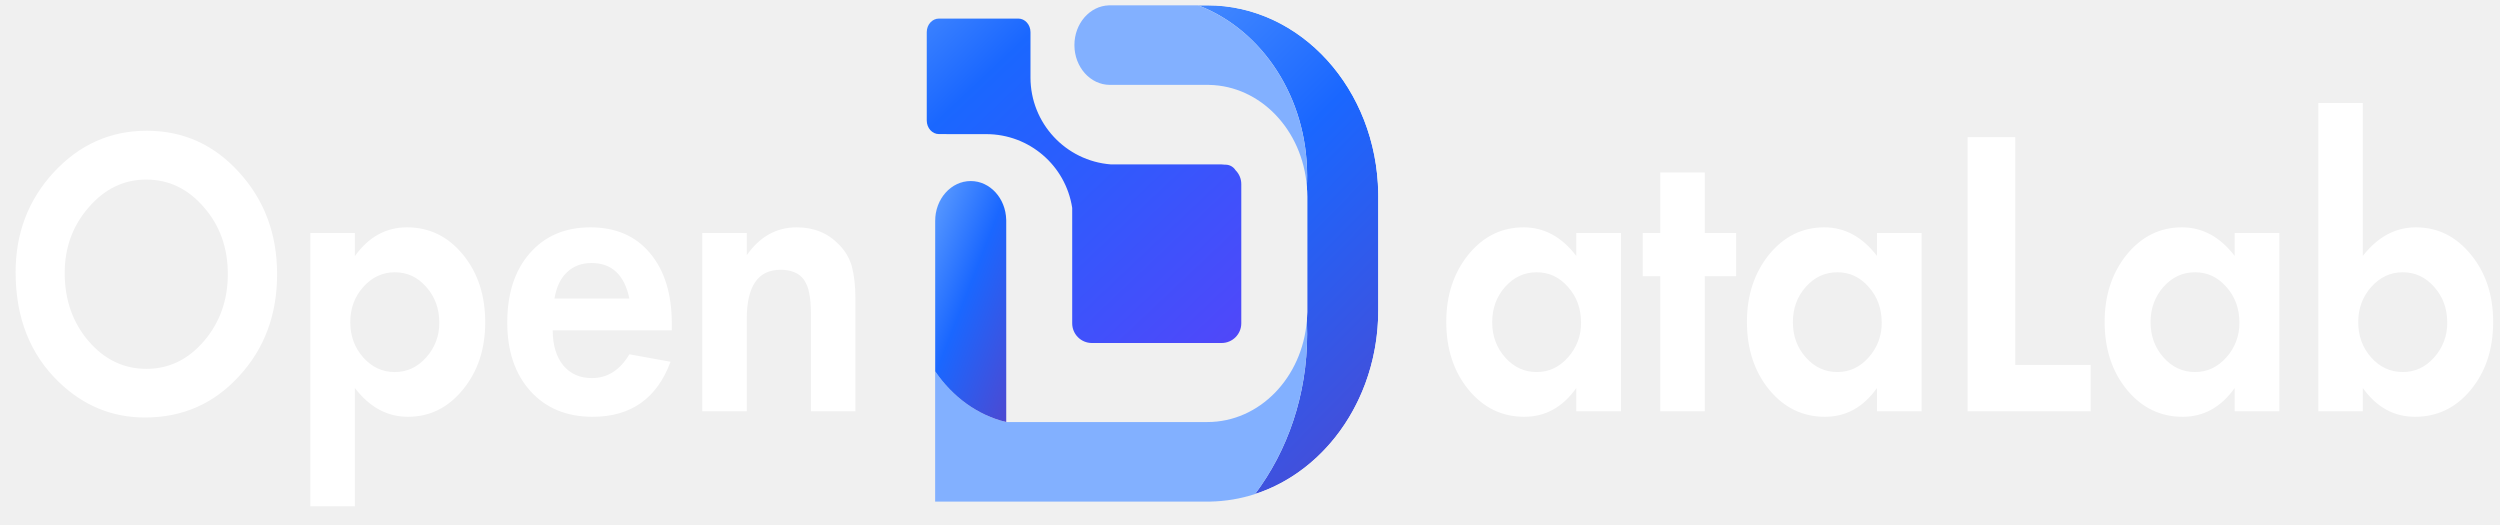
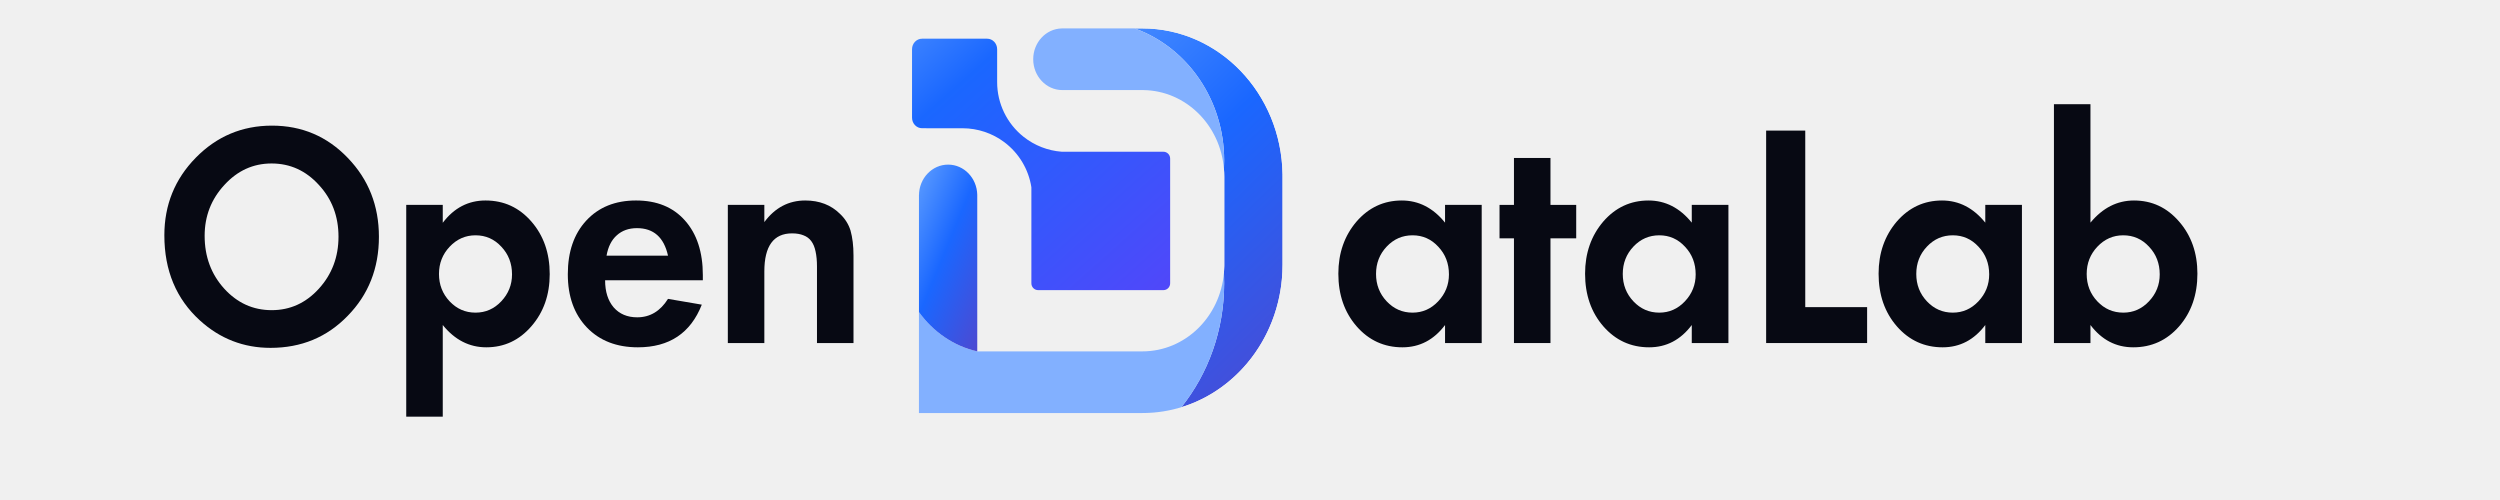
- <svg xmlns="http://www.w3.org/2000/svg" width="124" height="26" fill="none">
-   <mask id="a" style="mask-type:alpha" maskUnits="userSpaceOnUse" x="46" y="0" width="23" height="25">
-     <path d="M59.89.264c4.633 0 8.397 4.163 8.471 9.332l.001.157v5.637c0 5.188-3.717 9.404-8.331 9.487l-.14.002H46.386V10.954c0-1.09.789-1.973 1.762-1.973.957 0 1.735.854 1.76 1.92l.001.053v9.979h9.982c2.706 0 4.904-2.433 4.948-5.452V9.753c0-3.031-2.171-5.494-4.866-5.543h-4.918c-.973 0-1.761-.884-1.761-1.973 0-1.072.763-1.944 1.714-1.973h4.883Z" fill="#fff" />
+ <svg xmlns="http://www.w3.org/2000/svg" width="360" height="72" viewBox="0 0 360 72" fill="none">
+   <mask id="mask0_74_7816" style="mask-type:alpha" maskUnits="userSpaceOnUse" x="132" y="4" width="53" height="56">
+     <path d="M164.505 4.092C175.54 4.092 184.506 13.461 184.685 25.089L184.687 25.442V38.126C184.687 49.799 175.831 59.285 164.838 59.473L164.505 59.476H132.333V28.145C132.333 25.693 134.211 23.705 136.529 23.705C138.808 23.705 140.664 25.628 140.724 28.024L140.725 28.145V50.598H164.505C170.951 50.598 176.189 45.125 176.293 38.332L176.294 38.126V25.442C176.294 18.623 171.121 13.082 164.7 12.972L164.505 12.971H152.985C150.667 12.971 148.788 10.983 148.788 8.531C148.788 6.12 150.606 4.158 152.871 4.094L152.985 4.092H164.505Z" fill="white" />
  </mask>
-   <g mask="url(#a)">
-     <path d="M59.89.264c4.633 0 8.397 4.163 8.471 9.332l.001.157v5.637c0 4.525-2.828 8.311-6.613 9.26.168-.043.334-.09.498-.144 1.615-2.142 2.588-4.91 2.588-7.934 0-.173-.003-.346-.01-.518l-.006-.154c.011-.138.018-.278.02-.419V9.753c0-.166-.006-.33-.019-.49.01-.18.015-.361.015-.543 0-3.889-2.22-7.196-5.317-8.42l-.094-.036H55.005l-.06.004.063-.004h4.883Z" fill="url(#b)" />
+   <g mask="url(#mask0_74_7816)">
+     <path d="M164.505 4.092C175.54 4.092 184.506 13.461 184.685 25.089L184.687 25.442V38.126C184.687 48.309 177.948 56.827 168.931 58.961C169.331 58.866 169.728 58.758 170.119 58.638C173.965 53.818 176.283 47.589 176.283 40.787C176.283 40.396 176.276 40.007 176.261 39.62L176.245 39.274C176.272 38.963 176.288 38.649 176.293 38.332L176.295 38.126V25.442C176.295 25.071 176.279 24.703 176.249 24.339C176.272 23.935 176.283 23.528 176.283 23.118C176.283 14.37 170.995 6.928 163.616 4.175L163.392 4.093L152.979 4.093L152.865 4.095L152.72 4.102C152.773 4.098 152.822 4.095 152.871 4.094L152.985 4.092H164.505Z" fill="url(#paint0_linear_74_7816)" />
  </g>
-   <path d="M47.82 9.015c-.801.169-1.411.945-1.433 1.886v7.52c.842 1.234 2.048 2.137 3.437 2.49l.083.021.03.001h9.952c2.584 0 4.708-2.202 4.93-5.033.012.228.016.44.016.672 0 3.023-.973 5.792-2.588 7.934a7.63 7.63 0 0 1-2.218.372l-.14.001H46.383V10.954c0-.951.601-1.745 1.401-1.932l.035-.007ZM59.424.264c3.146 1.193 5.41 4.528 5.41 8.455 0 .188-.003.358-.014.543-.212-2.81-2.296-5.005-4.85-5.051l-.082-.001h-4.835c-.973 0-1.762-.883-1.762-1.973 0-1.072.763-1.944 1.714-1.972l.048-.001h4.37Z" fill="#82B0FF" />
-   <path d="M48.148 8.98c.957 0 1.735.855 1.76 1.92l.001.053v9.98c-1.424-.338-2.663-1.253-3.523-2.512v-7.468c0-1.09.79-1.973 1.762-1.973Z" fill="url(#c)" />
-   <path fill-rule="evenodd" clip-rule="evenodd" d="M51.112 1.595c0-.372-.271-.674-.606-.674h-3.934c-.334 0-.605.302-.605.674v4.382c0 .372.271.674.605.674l2.35.002a4.31 4.31 0 0 1 4.259 3.66v5.723c0 .54.437.977.977.977h6.433c.54 0 .977-.437.977-.977V9.132c0-.27-.109-.514-.286-.69a.587.587 0 0 0-.487-.274h-.046a.985.985 0 0 0-.158-.013h-5.486a4.323 4.323 0 0 1-3.993-4.31v-2.25Z" fill="url(#d)" />
-   <path d="M78.184 11.558H80.4V20.4h-2.216v-1.154c-.675.951-1.534 1.427-2.576 1.427-1.105 0-2.027-.446-2.765-1.339-.739-.898-1.108-2.023-1.108-3.373 0-1.315.367-2.428 1.1-3.338.738-.898 1.65-1.347 2.734-1.347 1.02 0 1.893.473 2.615 1.418v-1.136Zm.236 4.447c0-.698-.215-1.288-.644-1.77-.424-.487-.943-.73-1.555-.73-.613 0-1.134.24-1.564.721-.429.482-.644 1.066-.644 1.753 0 .687.215 1.27.644 1.752.43.482.95.722 1.564.722.602 0 1.118-.24 1.547-.722a2.508 2.508 0 0 0 .652-1.726ZM84.557 13.698V20.4H82.35v-6.702h-.872v-2.14h.872V8.555h2.207v3.003h1.555v2.14h-1.555ZM93.098 11.558h2.215V20.4h-2.215v-1.154c-.676.951-1.535 1.427-2.577 1.427-1.105 0-2.026-.446-2.765-1.339-.738-.898-1.108-2.023-1.108-3.373 0-1.315.367-2.428 1.1-3.338.739-.898 1.65-1.347 2.734-1.347 1.021 0 1.893.473 2.616 1.418v-1.136Zm.235 4.447c0-.698-.214-1.288-.644-1.77-.424-.487-.942-.73-1.555-.73s-1.134.24-1.563.721c-.43.482-.644 1.066-.644 1.753 0 .687.214 1.27.644 1.752.43.482.95.722 1.563.722.602 0 1.118-.24 1.547-.722a2.508 2.508 0 0 0 .652-1.726ZM99.957 6.802v11.3h3.74V20.4h-6.104V6.802h2.364ZM110.839 11.558h2.215V20.4h-2.215v-1.154c-.676.951-1.534 1.427-2.577 1.427-1.105 0-2.026-.446-2.765-1.339-.738-.898-1.107-2.023-1.107-3.373 0-1.315.366-2.428 1.1-3.338.738-.898 1.649-1.347 2.733-1.347 1.021 0 1.893.473 2.616 1.418v-1.136Zm.236 4.447c0-.698-.215-1.288-.644-1.77-.425-.487-.943-.73-1.556-.73-.613 0-1.134.24-1.563.721-.429.482-.644 1.066-.644 1.753 0 .687.215 1.27.644 1.752.429.482.95.722 1.563.722.602 0 1.118-.24 1.548-.722a2.511 2.511 0 0 0 .652-1.726ZM117.196 5.111v7.583c.738-.945 1.616-1.418 2.631-1.418 1.085 0 1.993.45 2.726 1.347.739.899 1.108 2.011 1.108 3.338 0 1.35-.369 2.475-1.108 3.373-.738.893-1.662 1.339-2.773 1.339-1.042 0-1.903-.476-2.584-1.427V20.4h-2.207V5.11h2.207Zm4.187 10.894c0-.698-.215-1.288-.644-1.77-.425-.487-.946-.73-1.564-.73-.607 0-1.128.243-1.563.73-.429.482-.644 1.063-.644 1.744 0 .687.215 1.27.644 1.752.43.482.953.722 1.571.722.603 0 1.118-.24 1.548-.722a2.511 2.511 0 0 0 .652-1.726ZM.774 13.504c0-1.943.633-3.599 1.9-4.967C3.943 7.17 5.477 6.485 7.279 6.485c1.812 0 3.341.69 4.587 2.07 1.252 1.374 1.878 3.056 1.878 5.046 0 2.014-.631 3.702-1.893 5.064-1.247 1.362-2.8 2.043-4.659 2.043-1.628 0-3.05-.584-4.265-1.752-1.435-1.38-2.152-3.197-2.152-5.452Zm2.435.036c0 1.326.393 2.45 1.178 3.373.79.921 1.75 1.382 2.875 1.382 1.116 0 2.066-.458 2.852-1.374.79-.921 1.186-2.031 1.186-3.329 0-1.303-.396-2.407-1.186-3.311-.786-.916-1.739-1.374-2.86-1.374-1.11 0-2.06.458-2.851 1.374-.796.91-1.194 1.996-1.194 3.258ZM17.602 25.111h-2.208V11.558h2.208v1.145c.68-.951 1.542-1.427 2.584-1.427 1.11 0 2.035.45 2.773 1.348.739.898 1.108 2.02 1.108 3.364 0 1.327-.37 2.44-1.108 3.338-.733.898-1.642 1.347-2.726 1.347-1.026 0-1.903-.476-2.631-1.427v5.866Zm4.187-9.106c0-.698-.215-1.288-.645-1.77-.424-.487-.945-.73-1.563-.73-.607 0-1.128.243-1.563.73-.43.482-.644 1.063-.644 1.744 0 .687.215 1.271.644 1.753.43.48.95.722 1.563.722.608 0 1.126-.241 1.556-.723a2.508 2.508 0 0 0 .652-1.726ZM33.322 16.384h-5.907c0 .728.173 1.306.518 1.735.351.423.825.634 1.422.634.775 0 1.396-.393 1.862-1.18l2.042.37c-.675 1.82-1.963 2.73-3.864 2.73-1.284 0-2.31-.423-3.08-1.268-.77-.852-1.155-1.988-1.155-3.408 0-1.439.372-2.584 1.116-3.435.749-.857 1.752-1.286 3.009-1.286 1.256 0 2.241.426 2.953 1.277.723.857 1.084 2.026 1.084 3.505v.326Zm-2.105-1.576c-.246-1.175-.872-1.762-1.877-1.762-.493 0-.899.153-1.218.458-.32.3-.526.734-.62 1.304h3.715ZM34.832 11.558h2.208v1.1c.644-.92 1.469-1.382 2.474-1.382.859 0 1.56.288 2.105.863.299.3.508.652.629 1.057.12.452.18.984.18 1.594v5.61h-2.207v-4.897c0-.375-.029-.698-.086-.968a1.69 1.69 0 0 0-.26-.66 1.026 1.026 0 0 0-.47-.37 1.728 1.728 0 0 0-.692-.124c-1.116 0-1.673.813-1.673 2.44V20.4h-2.208v-8.842Z" fill="#fff" />
+   <path d="M135.748 23.782C133.839 24.162 132.386 25.91 132.334 28.026L132.333 28.145L132.333 44.947C134.339 47.724 137.214 49.755 140.522 50.55L140.72 50.596L140.791 50.599L164.499 50.599C170.658 50.599 175.717 45.643 176.247 39.274C176.273 39.788 176.283 40.266 176.283 40.786C176.283 47.589 173.965 53.818 170.119 58.638C168.437 59.153 166.664 59.443 164.833 59.474L164.499 59.477H132.327V28.145C132.327 26.005 133.759 24.218 135.665 23.799L135.748 23.782Z" fill="#82B0FF" />
+   <path d="M163.392 4.093C170.888 6.778 176.283 14.281 176.283 23.118C176.283 23.541 176.273 23.923 176.249 24.339C175.743 18.017 170.777 13.078 164.694 12.973L164.499 12.972H152.979C150.661 12.972 148.783 10.984 148.783 8.532C148.783 6.121 150.6 4.158 152.865 4.095L152.979 4.093L163.392 4.093Z" fill="#82B0FF" />
+   <path d="M136.529 23.705C138.809 23.705 140.664 25.628 140.724 28.024L140.725 28.145V50.598C137.331 49.838 134.38 47.78 132.333 44.947L132.333 28.145C132.333 25.693 134.211 23.705 136.529 23.705Z" fill="url(#paint1_linear_74_7816)" />
+   <path fill-rule="evenodd" clip-rule="evenodd" d="M143.589 7.089C143.589 6.251 142.944 5.572 142.148 5.572H132.775C131.979 5.572 131.333 6.251 131.333 7.089V16.948C131.333 17.785 131.979 18.465 132.775 18.465L138.613 18.469C140.786 18.471 142.899 19.178 144.636 20.484C146.741 22.069 148.122 24.404 148.519 26.968V40.803C148.519 41.342 148.956 41.78 149.496 41.78H167.524C168.064 41.78 168.501 41.342 168.501 40.803V22.826C168.501 22.286 168.064 21.849 167.524 21.849H152.886C150.896 21.699 148.988 20.959 147.413 19.715C144.998 17.809 143.589 14.902 143.589 11.826V7.089Z" fill="url(#paint2_linear_74_7816)" />
+   <path d="M208.087 29.505H213.364V49.399H208.087V46.803C206.477 48.943 204.431 50.013 201.948 50.013C199.316 50.013 197.12 49.009 195.361 47.001C193.602 44.98 192.722 42.45 192.722 39.412C192.722 36.453 193.595 33.95 195.342 31.902C197.101 29.881 199.272 28.871 201.855 28.871C204.288 28.871 206.365 29.934 208.087 32.061V29.505ZM208.648 39.511C208.648 37.939 208.136 36.612 207.113 35.528C206.103 34.432 204.868 33.884 203.408 33.884C201.948 33.884 200.707 34.425 199.684 35.509C198.661 36.592 198.149 37.906 198.149 39.452C198.149 40.997 198.661 42.312 199.684 43.395C200.707 44.478 201.948 45.02 203.408 45.02C204.843 45.02 206.072 44.478 207.095 43.395C208.13 42.299 208.648 41.004 208.648 39.511Z" fill="#070913" />
+   <path d="M223.268 34.32V49.399H218.01V34.32H215.932V29.505H218.01V22.748H223.268V29.505H226.974V34.32H223.268Z" fill="#070913" />
+   <path d="M243.615 29.505H248.893V49.399H243.615V46.803C242.006 48.943 239.96 50.013 237.477 50.013C234.845 50.013 232.649 49.009 230.89 47.001C229.13 44.98 228.251 42.45 228.251 39.412C228.251 36.453 229.124 33.95 230.871 31.902C232.63 29.881 234.801 28.871 237.383 28.871C239.816 28.871 241.894 29.934 243.615 32.061V29.505ZM244.177 39.511C244.177 37.939 243.665 36.612 242.642 35.528C241.632 34.432 240.396 33.884 238.937 33.884C237.477 33.884 236.236 34.425 235.213 35.509C234.19 36.592 233.678 37.906 233.678 39.452C233.678 40.997 234.19 42.312 235.213 43.395C236.236 44.478 237.477 45.02 238.937 45.02C240.372 45.02 241.6 44.478 242.623 43.395C243.659 42.299 244.177 41.004 244.177 39.511Z" fill="#070913" />
+   <path d="M259.957 18.805V44.227H268.865V49.399H254.324V18.805H259.957Z" fill="#070913" />
+   <path d="M285.881 29.505H291.159V49.399H285.881V46.803C284.272 48.943 282.226 50.013 279.743 50.013C277.11 50.013 274.915 49.009 273.156 47.001C271.396 44.98 270.517 42.45 270.517 39.412C270.517 36.453 271.39 33.95 273.137 31.902C274.896 29.881 277.067 28.871 279.649 28.871C282.082 28.871 284.159 29.934 285.881 32.061V29.505ZM286.443 39.511C286.443 37.939 285.931 36.612 284.908 35.528C283.897 34.432 282.662 33.884 281.203 33.884C279.743 33.884 278.502 34.425 277.479 35.509C276.455 36.592 275.944 37.906 275.944 39.452C275.944 40.997 276.455 42.312 277.479 43.395C278.502 44.478 279.743 45.02 281.203 45.02C282.637 45.02 283.866 44.478 284.889 43.395C285.925 42.299 286.443 41.004 286.443 39.511Z" fill="#070913" />
+   <path d="M301.026 15V32.061C302.785 29.934 304.874 28.871 307.295 28.871C309.877 28.871 312.042 29.881 313.789 31.902C315.548 33.923 316.427 36.427 316.427 39.412C316.427 42.45 315.548 44.98 313.789 47.001C312.03 49.009 309.828 50.013 307.183 50.013C304.7 50.013 302.647 48.943 301.026 46.803V49.399H295.767V15H301.026ZM311 39.511C311 37.939 310.489 36.612 309.466 35.528C308.455 34.432 307.214 33.884 305.742 33.884C304.294 33.884 303.053 34.432 302.017 35.528C300.994 36.612 300.483 37.919 300.483 39.452C300.483 40.997 300.994 42.312 302.017 43.395C303.04 44.478 304.288 45.02 305.76 45.02C307.195 45.02 308.424 44.478 309.447 43.395C310.483 42.299 311 41.004 311 39.511Z" fill="#070913" />
+   <path d="M23.667 33.884C23.667 29.511 25.176 25.786 28.195 22.708C31.215 19.63 34.87 18.091 39.162 18.091C43.479 18.091 47.122 19.643 50.091 22.748C53.073 25.839 54.564 29.623 54.564 34.102C54.564 38.633 53.06 42.431 50.054 45.495C47.084 48.56 43.385 50.092 38.956 50.092C35.076 50.092 31.689 48.778 28.794 46.149C25.376 43.045 23.667 38.956 23.667 33.884ZM29.468 33.963C29.468 36.948 30.404 39.478 32.275 41.552C34.159 43.626 36.442 44.663 39.125 44.663C41.782 44.663 44.046 43.633 45.918 41.572C47.802 39.498 48.744 37.001 48.744 34.082C48.744 31.149 47.802 28.666 45.918 26.631C44.046 24.571 41.776 23.54 39.106 23.54C36.461 23.54 34.197 24.571 32.313 26.631C30.416 28.679 29.468 31.123 29.468 33.963Z" fill="#070913" />
+   <path d="M63.757 60H58.498V29.505H63.757V32.081C65.379 29.941 67.431 28.87 69.914 28.87C72.559 28.87 74.761 29.881 76.52 31.902C78.279 33.923 79.159 36.446 79.159 39.471C79.159 42.457 78.279 44.96 76.52 46.981C74.773 49.003 72.609 50.013 70.026 50.013C67.581 50.013 65.491 48.943 63.757 46.803V60ZM73.732 39.511C73.732 37.939 73.22 36.612 72.197 35.528C71.187 34.432 69.945 33.884 68.473 33.884C67.026 33.884 65.784 34.432 64.749 35.528C63.726 36.612 63.214 37.919 63.214 39.452C63.214 40.997 63.726 42.312 64.749 43.395C65.772 44.478 67.013 45.02 68.473 45.02C69.92 45.02 71.156 44.478 72.178 43.395C73.214 42.298 73.732 41.004 73.732 39.511Z" fill="#070913" />
+   <path d="M101.209 40.363H87.136C87.136 42.001 87.547 43.302 88.371 44.267C89.207 45.218 90.336 45.694 91.758 45.694C93.605 45.694 95.083 44.808 96.193 43.038L101.059 43.87C99.45 47.966 96.381 50.013 91.852 50.013C88.795 50.013 86.35 49.062 84.516 47.16C82.682 45.244 81.765 42.688 81.765 39.491C81.765 36.255 82.651 33.679 84.422 31.764C86.206 29.835 88.596 28.87 91.59 28.87C94.584 28.87 96.93 29.828 98.626 31.744C100.348 33.672 101.209 36.301 101.209 39.63V40.363ZM96.193 36.816C95.607 34.174 94.116 32.853 91.721 32.853C90.548 32.853 89.581 33.197 88.82 33.884C88.059 34.557 87.566 35.535 87.342 36.816H96.193Z" fill="#070913" />
+   <path d="M104.807 29.505H110.065V31.981C111.6 29.907 113.565 28.87 115.96 28.87C118.006 28.87 119.678 29.518 120.976 30.812C121.687 31.486 122.186 32.279 122.473 33.19C122.76 34.207 122.903 35.403 122.903 36.777V49.399H117.645V38.382C117.645 37.536 117.576 36.81 117.439 36.202C117.314 35.594 117.108 35.099 116.821 34.716C116.534 34.333 116.16 34.055 115.698 33.884C115.249 33.699 114.7 33.606 114.051 33.606C111.394 33.606 110.065 35.436 110.065 39.095V49.399H104.807V29.505Z" fill="#070913" />
  <defs>
-     <linearGradient id="b" x1="53.632" y1="6.578" x2="70.209" y2="22.758" gradientUnits="userSpaceOnUse">
+     <linearGradient id="paint0_linear_74_7816" x1="149.594" y1="18.299" x2="186.884" y2="56.835" gradientUnits="userSpaceOnUse">
      <stop stop-color="#4187FF" />
-       <stop offset=".34" stop-color="#1A67FF" />
+       <stop offset="0.34" stop-color="#1A67FF" />
      <stop offset="1" stop-color="#4D49D1" />
    </linearGradient>
-     <linearGradient id="c" x1="44.055" y1="11.09" x2="52.468" y2="14.372" gradientUnits="userSpaceOnUse">
+     <linearGradient id="paint1_linear_74_7816" x1="126.779" y1="28.452" x2="146.507" y2="36.601" gradientUnits="userSpaceOnUse">
      <stop stop-color="#7AB4FF" />
-       <stop offset=".543" stop-color="#1A67FF" />
+       <stop offset="0.543" stop-color="#1A67FF" />
      <stop offset="1" stop-color="#4D49D1" />
    </linearGradient>
-     <linearGradient id="d" x1="29.303" y1="5.958" x2="52.44" y2="30.456" gradientUnits="userSpaceOnUse">
+     <linearGradient id="paint2_linear_74_7816" x1="91.633" y1="16.906" x2="143.439" y2="74.984" gradientUnits="userSpaceOnUse">
      <stop stop-color="#7AB4FF" />
-       <stop offset=".352" stop-color="#1A67FF" />
+       <stop offset="0.352" stop-color="#1A67FF" />
      <stop offset="1" stop-color="#5B41F8" />
    </linearGradient>
  </defs>
</svg>
